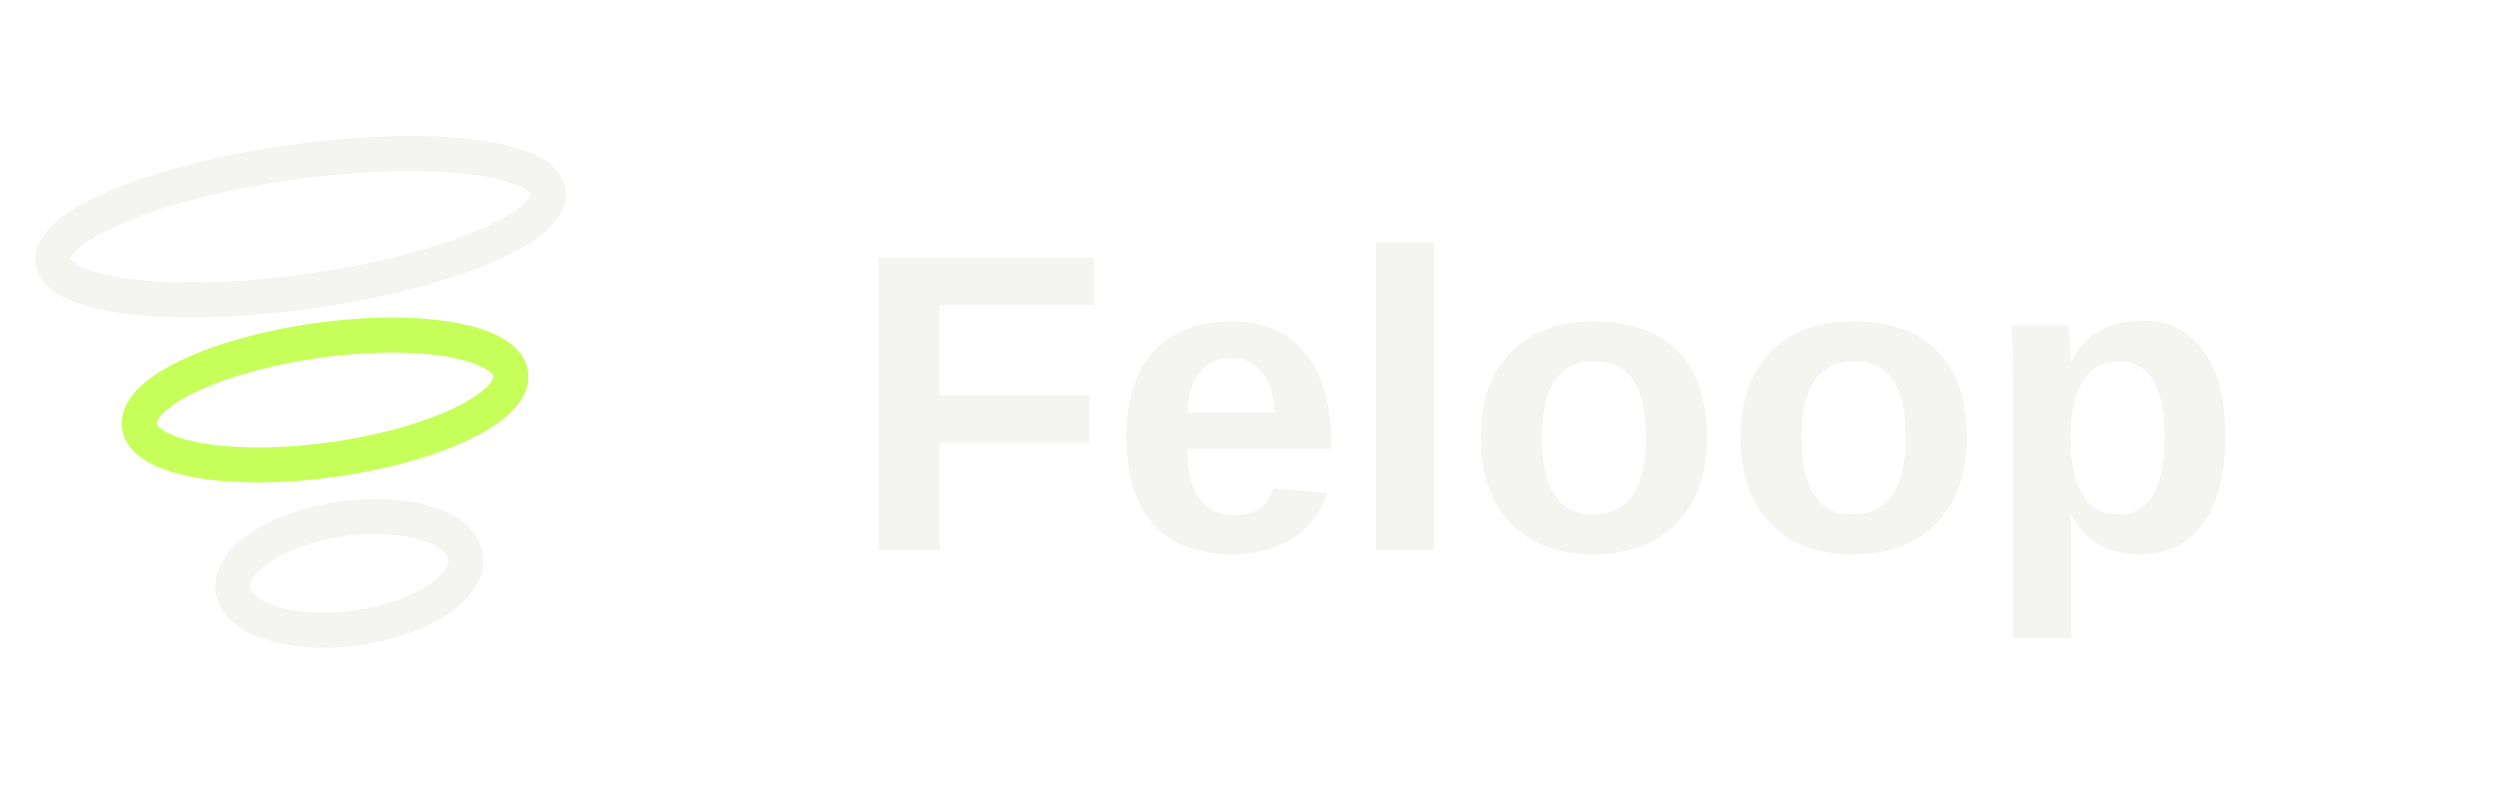
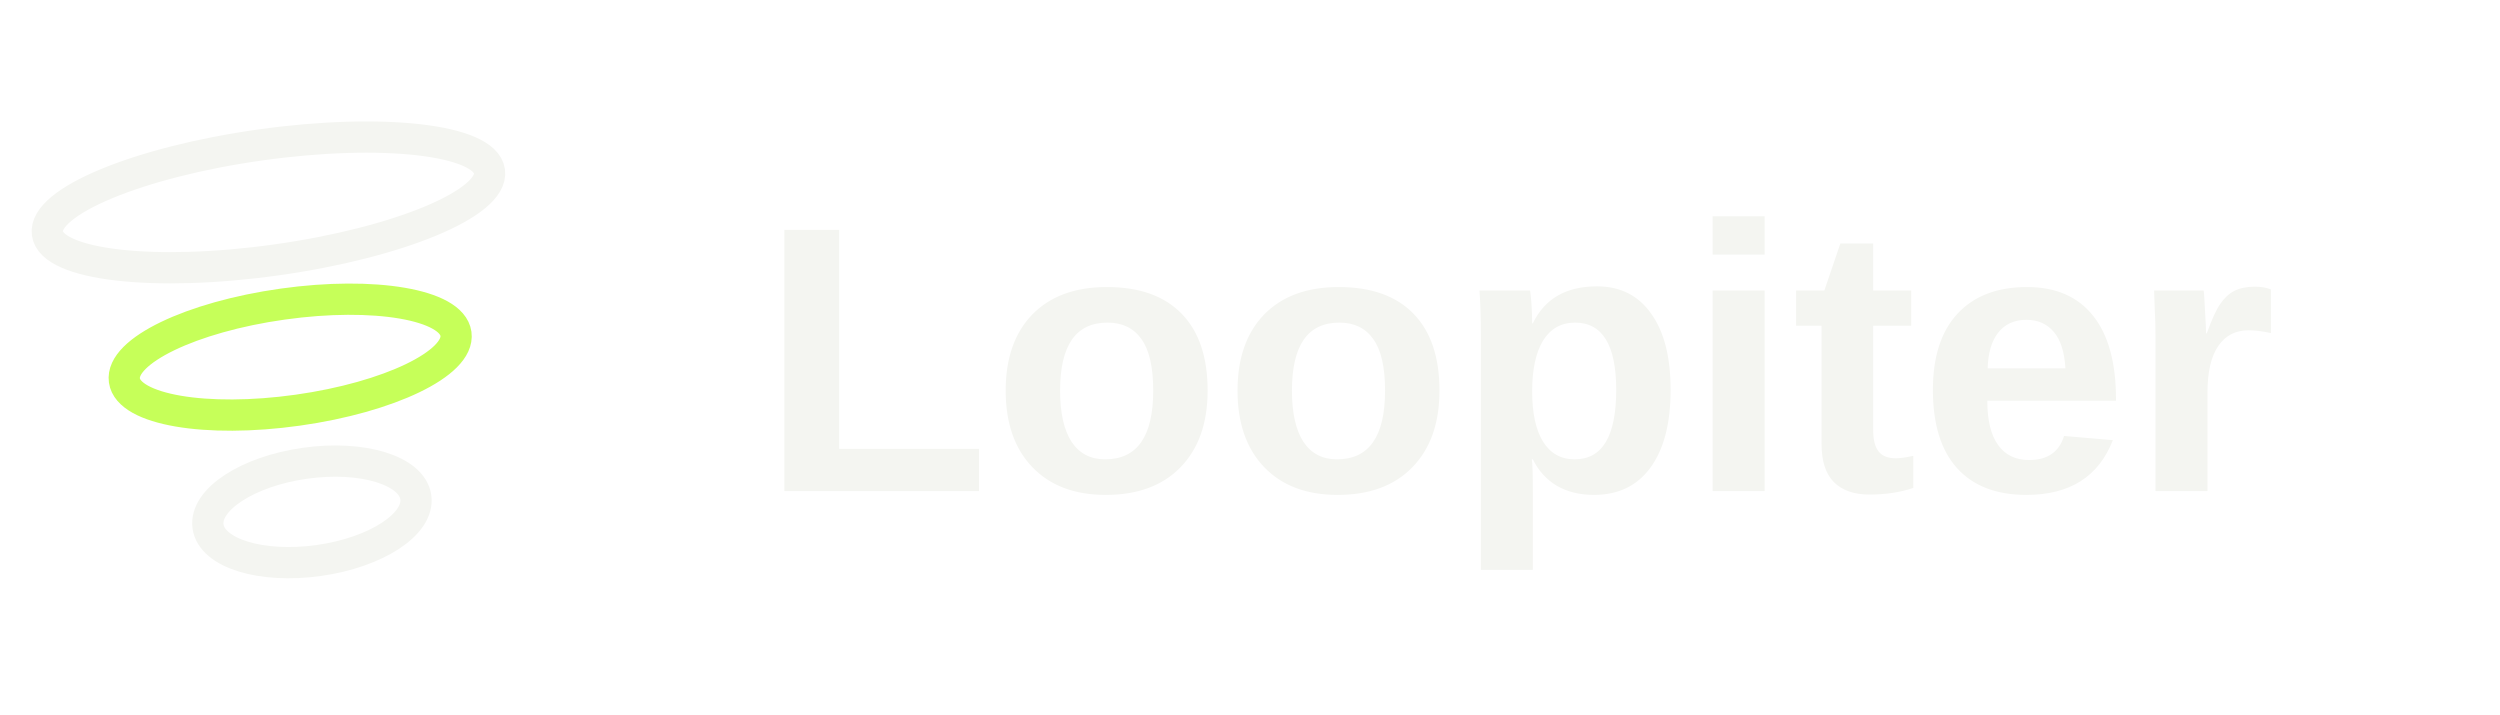
- <svg xmlns="http://www.w3.org/2000/svg" width="100" height="32" viewBox="0 0 100 32" role="img" aria-label="Feloop">
-   <rect width="100" height="32" fill="none" />
+ <svg xmlns="http://www.w3.org/2000/svg" width="112" height="32" viewBox="0 0 112 32" role="img" aria-label="Loopiter">
+   <rect width="112" height="32" fill="none" />
  <g transform="translate(2 5) rotate(-8 11 11)" fill="none" stroke-linecap="round">
    <ellipse cx="11" cy="4" rx="10" ry="2.6" stroke="#f4f5f1" stroke-width="1.4" />
    <ellipse cx="11" cy="11" rx="7.5" ry="2.4" stroke="#c6ff59" stroke-width="1.4" />
    <ellipse cx="11" cy="18" rx="4.7" ry="2.2" stroke="#f4f5f1" stroke-width="1.4" />
  </g>
-   <text x="34" y="22" fill="#f4f5f1" font-family="Arial, sans-serif" font-size="17" font-weight="700">Feloop</text>
+   <text x="34" y="22" fill="#f4f5f1" font-family="Arial, sans-serif" font-size="17" font-weight="700">Loopiter</text>
</svg>
